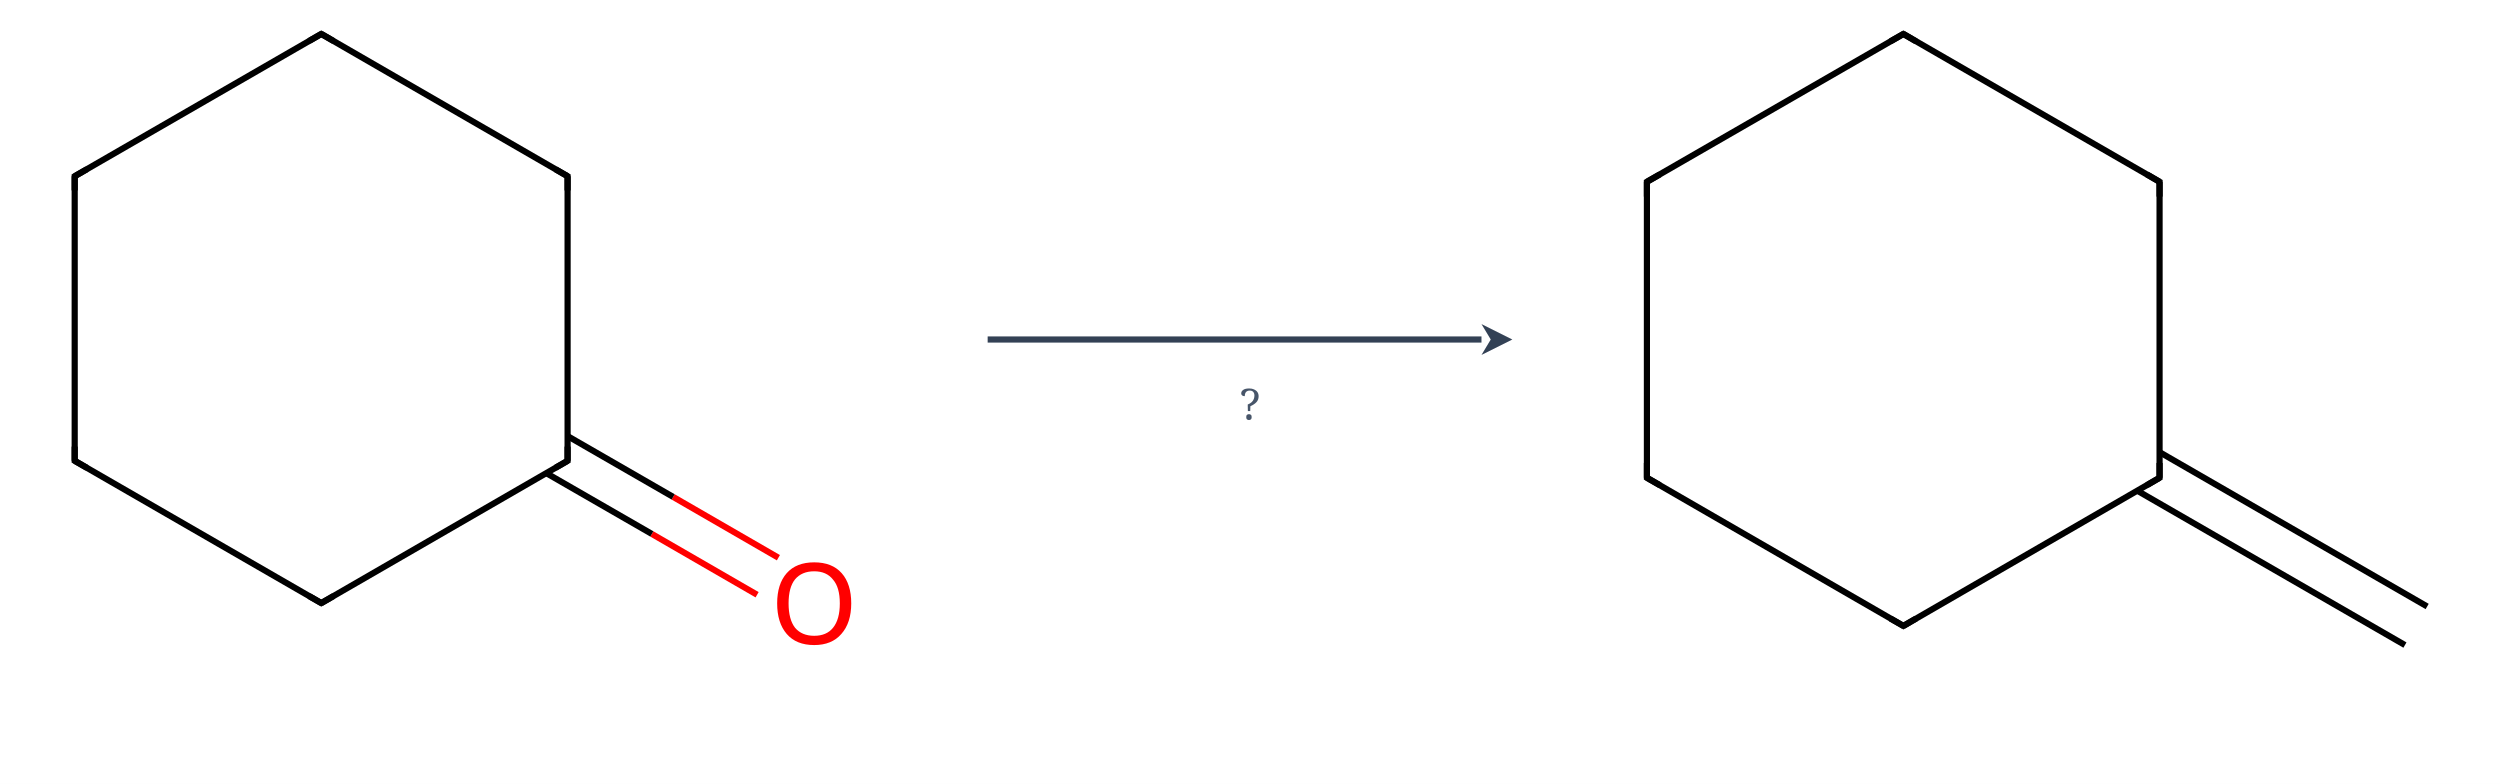
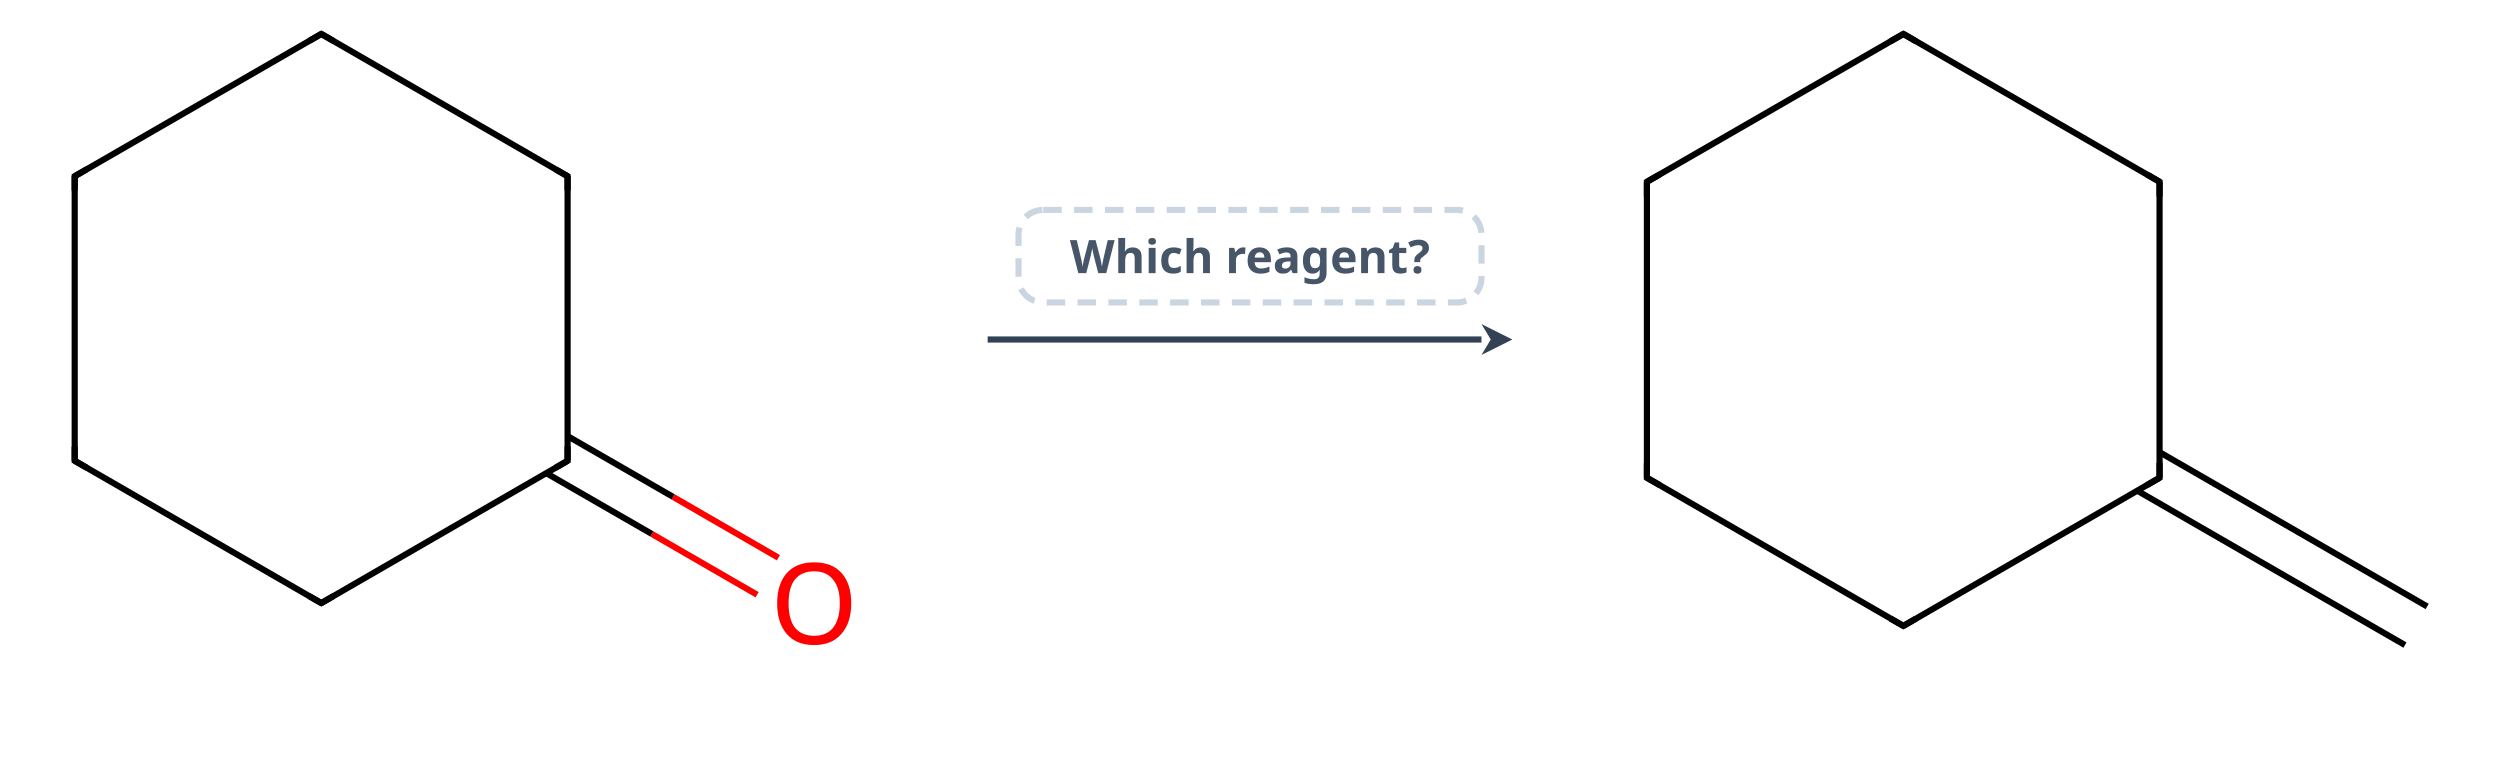
<svg xmlns="http://www.w3.org/2000/svg" width="810" height="254" viewBox="0 0 810 254">
  <rect width="810" height="254" fill="white" />
  <g>
    <path class="bond-0 atom-0 atom-1" d="M 245.3,192.7 L 211.2,173.0" style="fill:none;fill-rule:evenodd;stroke:#FF0000;stroke-width:2.0px;stroke-linecap:butt;stroke-linejoin:miter;stroke-opacity:1" />
    <path class="bond-0 atom-0 atom-1" d="M 211.2,173.0 L 177.0,153.3" style="fill:none;fill-rule:evenodd;stroke:#000000;stroke-width:2.0px;stroke-linecap:butt;stroke-linejoin:miter;stroke-opacity:1" />
    <path class="bond-0 atom-0 atom-1" d="M 252.2,180.7 L 218.1,161.0" style="fill:none;fill-rule:evenodd;stroke:#FF0000;stroke-width:2.0px;stroke-linecap:butt;stroke-linejoin:miter;stroke-opacity:1" />
    <path class="bond-0 atom-0 atom-1" d="M 218.1,161.0 L 183.9,141.3" style="fill:none;fill-rule:evenodd;stroke:#000000;stroke-width:2.0px;stroke-linecap:butt;stroke-linejoin:miter;stroke-opacity:1" />
    <path class="bond-1 atom-1 atom-2" d="M 183.9,149.3 L 104.1,195.4" style="fill:none;fill-rule:evenodd;stroke:#000000;stroke-width:2.0px;stroke-linecap:butt;stroke-linejoin:miter;stroke-opacity:1" />
    <path class="bond-2 atom-2 atom-3" d="M 104.1,195.4 L 24.2,149.3" style="fill:none;fill-rule:evenodd;stroke:#000000;stroke-width:2.0px;stroke-linecap:butt;stroke-linejoin:miter;stroke-opacity:1" />
    <path class="bond-3 atom-3 atom-4" d="M 24.2,149.3 L 24.2,57.1" style="fill:none;fill-rule:evenodd;stroke:#000000;stroke-width:2.0px;stroke-linecap:butt;stroke-linejoin:miter;stroke-opacity:1" />
    <path class="bond-4 atom-4 atom-5" d="M 24.2,57.1 L 104.1,11.0" style="fill:none;fill-rule:evenodd;stroke:#000000;stroke-width:2.0px;stroke-linecap:butt;stroke-linejoin:miter;stroke-opacity:1" />
    <path class="bond-5 atom-5 atom-6" d="M 104.1,11.0 L 183.9,57.1" style="fill:none;fill-rule:evenodd;stroke:#000000;stroke-width:2.0px;stroke-linecap:butt;stroke-linejoin:miter;stroke-opacity:1" />
    <path class="bond-6 atom-6 atom-1" d="M 183.9,57.1 L 183.9,149.3" style="fill:none;fill-rule:evenodd;stroke:#000000;stroke-width:2.0px;stroke-linecap:butt;stroke-linejoin:miter;stroke-opacity:1" />
    <path d="M 179.9,151.6 L 183.9,149.3 L 183.9,144.7" style="fill:none;stroke:#000000;stroke-width:2.0px;stroke-linecap:butt;stroke-linejoin:miter;stroke-miterlimit:10;stroke-opacity:1;" />
    <path d="M 108.1,193.1 L 104.1,195.4 L 100.1,193.1" style="fill:none;stroke:#000000;stroke-width:2.0px;stroke-linecap:butt;stroke-linejoin:miter;stroke-miterlimit:10;stroke-opacity:1;" />
    <path d="M 28.2,151.6 L 24.2,149.3 L 24.2,144.7" style="fill:none;stroke:#000000;stroke-width:2.0px;stroke-linecap:butt;stroke-linejoin:miter;stroke-miterlimit:10;stroke-opacity:1;" />
    <path d="M 24.2,61.7 L 24.2,57.1 L 28.2,54.8" style="fill:none;stroke:#000000;stroke-width:2.0px;stroke-linecap:butt;stroke-linejoin:miter;stroke-miterlimit:10;stroke-opacity:1;" />
    <path d="M 100.1,13.3 L 104.1,11.0 L 108.1,13.3" style="fill:none;stroke:#000000;stroke-width:2.0px;stroke-linecap:butt;stroke-linejoin:miter;stroke-miterlimit:10;stroke-opacity:1;" />
    <path d="M 179.9,54.8 L 183.9,57.1 L 183.9,61.7" style="fill:none;stroke:#000000;stroke-width:2.0px;stroke-linecap:butt;stroke-linejoin:miter;stroke-miterlimit:10;stroke-opacity:1;" />
    <path class="atom-0" d="M 251.8 195.5 Q 251.8 189.2, 254.9 185.7 Q 258.0 182.2, 263.8 182.2 Q 269.6 182.2, 272.7 185.7 Q 275.8 189.2, 275.8 195.5 Q 275.8 201.8, 272.6 205.4 Q 269.5 209.0, 263.8 209.0 Q 258.0 209.0, 254.9 205.4 Q 251.8 201.8, 251.8 195.5 M 263.8 206.0 Q 267.8 206.0, 269.9 203.4 Q 272.1 200.7, 272.1 195.5 Q 272.1 190.3, 269.9 187.8 Q 267.8 185.1, 263.8 185.1 Q 259.8 185.1, 257.6 187.7 Q 255.5 190.3, 255.5 195.5 Q 255.5 200.7, 257.6 203.4 Q 259.8 206.0, 263.8 206.0 " fill="#FF0000" />
  </g>
  <g transform="translate(510,0)">
    <path class="bond-0 atom-0 atom-1" d="M 269.2,209.0 L 182.5,159.0" style="fill:none;fill-rule:evenodd;stroke:#000000;stroke-width:2.0px;stroke-linecap:butt;stroke-linejoin:miter;stroke-opacity:1" />
    <path class="bond-0 atom-0 atom-1" d="M 276.4,196.5 L 189.7,146.5" style="fill:none;fill-rule:evenodd;stroke:#000000;stroke-width:2.0px;stroke-linecap:butt;stroke-linejoin:miter;stroke-opacity:1" />
    <path class="bond-1 atom-1 atom-2" d="M 189.7,154.8 L 106.7,202.8" style="fill:none;fill-rule:evenodd;stroke:#000000;stroke-width:2.0px;stroke-linecap:butt;stroke-linejoin:miter;stroke-opacity:1" />
    <path class="bond-2 atom-2 atom-3" d="M 106.7,202.8 L 23.6,154.8" style="fill:none;fill-rule:evenodd;stroke:#000000;stroke-width:2.0px;stroke-linecap:butt;stroke-linejoin:miter;stroke-opacity:1" />
    <path class="bond-3 atom-3 atom-4" d="M 23.6,154.8 L 23.6,58.9" style="fill:none;fill-rule:evenodd;stroke:#000000;stroke-width:2.0px;stroke-linecap:butt;stroke-linejoin:miter;stroke-opacity:1" />
    <path class="bond-4 atom-4 atom-5" d="M 23.6,58.9 L 106.7,11.0" style="fill:none;fill-rule:evenodd;stroke:#000000;stroke-width:2.0px;stroke-linecap:butt;stroke-linejoin:miter;stroke-opacity:1" />
    <path class="bond-5 atom-5 atom-6" d="M 106.7,11.0 L 189.7,58.9" style="fill:none;fill-rule:evenodd;stroke:#000000;stroke-width:2.0px;stroke-linecap:butt;stroke-linejoin:miter;stroke-opacity:1" />
    <path class="bond-6 atom-6 atom-1" d="M 189.7,58.9 L 189.7,154.8" style="fill:none;fill-rule:evenodd;stroke:#000000;stroke-width:2.0px;stroke-linecap:butt;stroke-linejoin:miter;stroke-opacity:1" />
    <path d="M 185.6,157.2 L 189.7,154.8 L 189.7,150.0" style="fill:none;stroke:#000000;stroke-width:2.0px;stroke-linecap:butt;stroke-linejoin:miter;stroke-miterlimit:10;stroke-opacity:1;" />
    <path d="M 110.8,200.4 L 106.7,202.8 L 102.5,200.4" style="fill:none;stroke:#000000;stroke-width:2.0px;stroke-linecap:butt;stroke-linejoin:miter;stroke-miterlimit:10;stroke-opacity:1;" />
    <path d="M 27.8,157.2 L 23.6,154.8 L 23.6,150.0" style="fill:none;stroke:#000000;stroke-width:2.0px;stroke-linecap:butt;stroke-linejoin:miter;stroke-miterlimit:10;stroke-opacity:1;" />
    <path d="M 23.6,63.7 L 23.6,58.9 L 27.8,56.5" style="fill:none;stroke:#000000;stroke-width:2.0px;stroke-linecap:butt;stroke-linejoin:miter;stroke-miterlimit:10;stroke-opacity:1;" />
    <path d="M 102.5,13.4 L 106.7,11.0 L 110.8,13.4" style="fill:none;stroke:#000000;stroke-width:2.0px;stroke-linecap:butt;stroke-linejoin:miter;stroke-miterlimit:10;stroke-opacity:1;" />
    <path d="M 185.6,56.5 L 189.7,58.9 L 189.7,63.7" style="fill:none;stroke:#000000;stroke-width:2.0px;stroke-linecap:butt;stroke-linejoin:miter;stroke-miterlimit:10;stroke-opacity:1;" />
  </g>
  <line x1="320" y1="110.0" x2="480" y2="110.0" stroke="#334155" stroke-width="2" />
  <path d="M480,105.0 L490,110.0 L480,115.0 L483,110.0 Z" fill="#334155" />
-   <text x="405.0" y="136.0" text-anchor="middle" font-family="Georgia, serif" font-size="14" fill="#475569">?</text>
+   <rect x="330.0" y="68.0" width="150" height="30" rx="8" fill="white" stroke="#cbd5e1" stroke-width="2" stroke-dasharray="6 4" />
+   <text x="405.0" y="88.5" text-anchor="middle" font-family="Nunito, ui-rounded, system-ui, Segoe UI, sans-serif" font-size="15" font-weight="800" fill="#475569">Which reagent?</text>
</svg>
